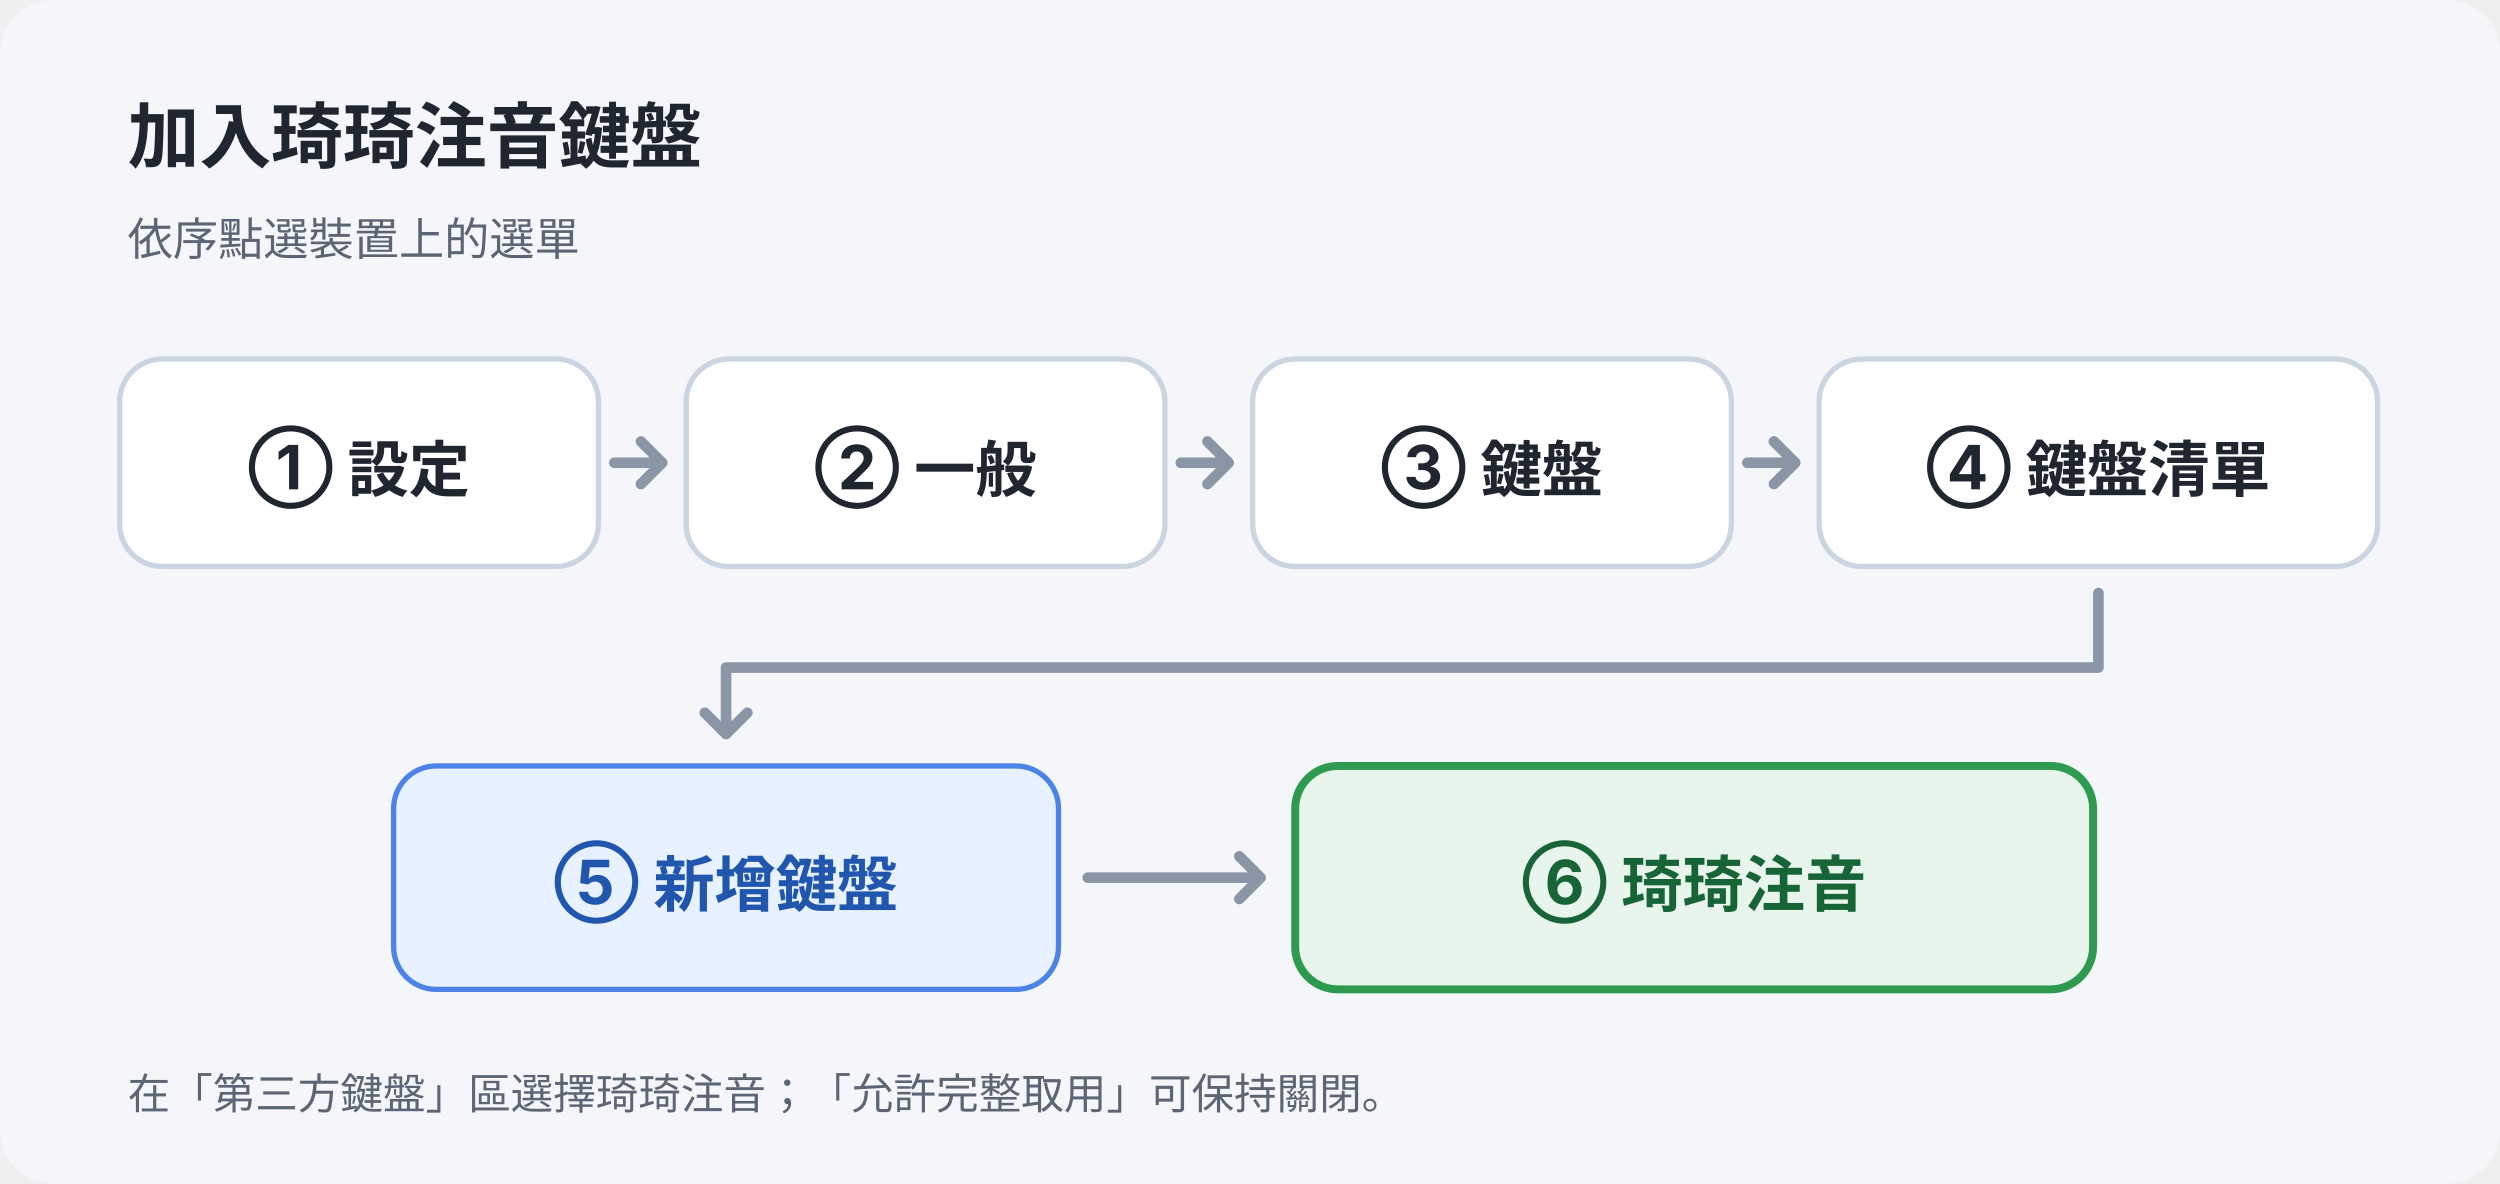
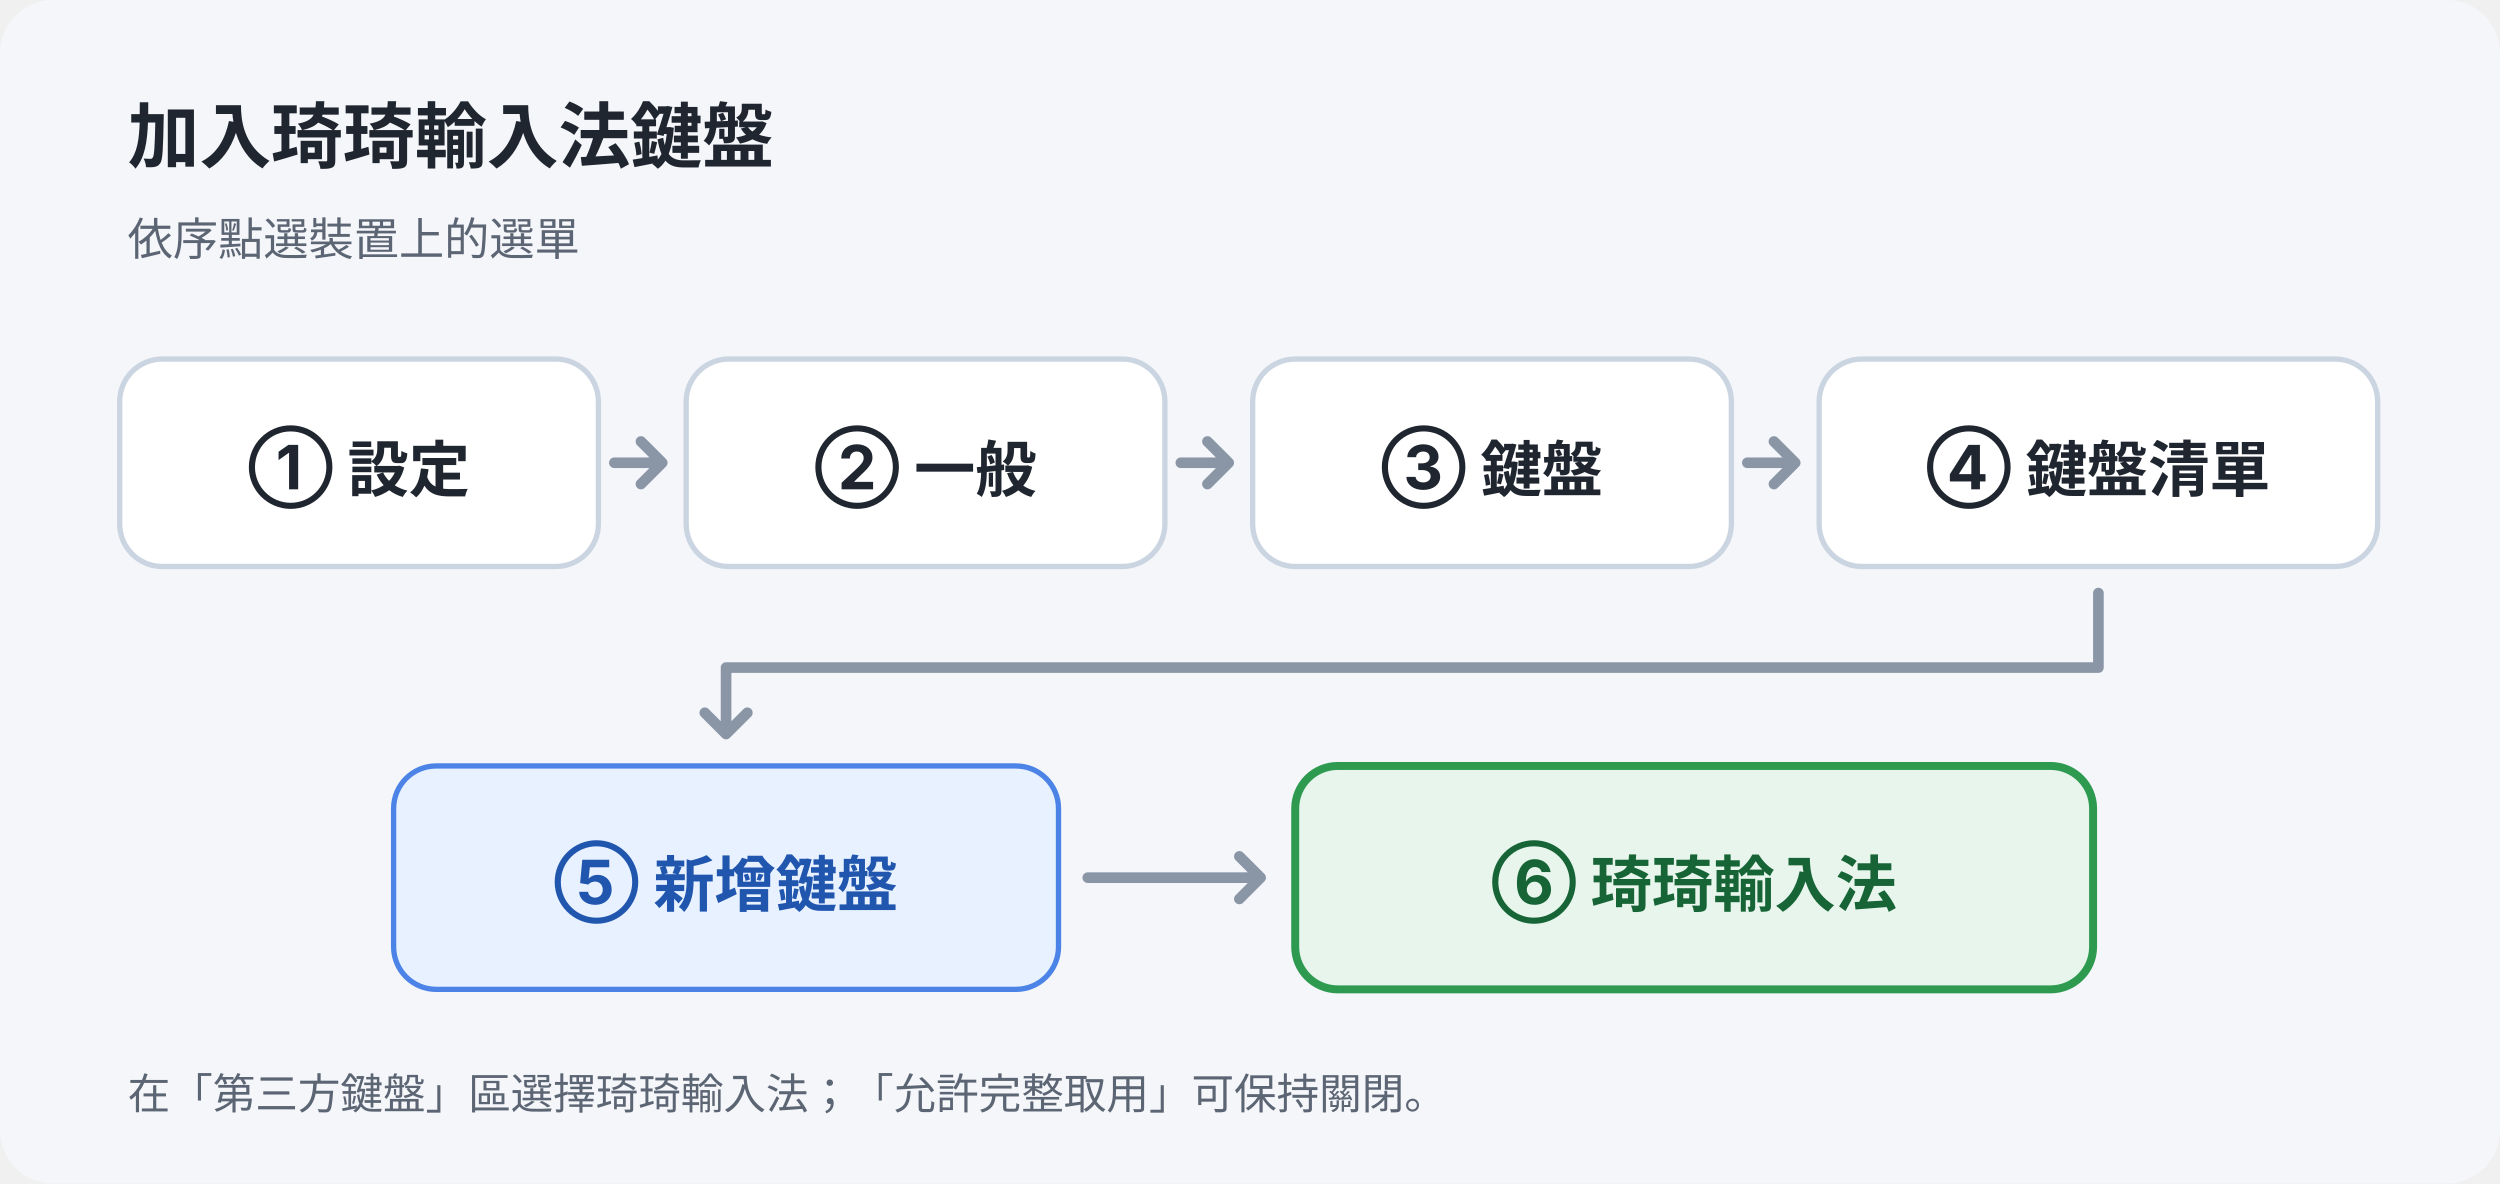
<svg xmlns="http://www.w3.org/2000/svg" viewBox="0 0 940 445" role="img" aria-labelledby="title desc">
  <rect width="940" height="445" rx="20" fill="#f4f6fa" />
-   <text x="48" y="61" font-family="-apple-system, BlinkMacSystemFont, 'Noto Sans TC', sans-serif" font-size="27" font-weight="700" fill="#202630">加入琦琦注音鍵盤</text>
+   <text x="48" y="61" font-family="-apple-system, BlinkMacSystemFont, 'Noto Sans TC', sans-serif" font-size="27" font-weight="700" fill="#202630">加入琦琦輸入法鍵盤</text>
  <text x="48" y="96" font-family="-apple-system, BlinkMacSystemFont, 'Noto Sans TC', sans-serif" font-size="17" fill="#5c6573">依序點選裝置上的選單</text>
  <g font-family="-apple-system, BlinkMacSystemFont, 'Noto Sans TC', sans-serif" font-size="23" font-weight="700" text-anchor="middle">
    <rect x="45" y="135" width="180" height="78" rx="16" fill="white" stroke="#cbd5e1" stroke-width="2" />
    <text x="135" y="184" fill="#202630">① 設定</text>
    <rect x="258" y="135" width="180" height="78" rx="16" fill="white" stroke="#cbd5e1" stroke-width="2" />
    <text x="348" y="184" fill="#202630">② 一般</text>
    <rect x="471" y="135" width="180" height="78" rx="16" fill="white" stroke="#cbd5e1" stroke-width="2" />
    <text x="561" y="184" fill="#202630">③ 鍵盤</text>
    <rect x="684" y="135" width="210" height="78" rx="16" fill="white" stroke="#cbd5e1" stroke-width="2" />
    <text x="789" y="184" fill="#202630">④ 鍵盤清單</text>
    <rect x="148" y="288" width="250" height="84" rx="16" fill="#e8f1ff" stroke="#4c83e6" stroke-width="2" />
    <text x="273" y="340" fill="#2056ae">⑤ 新增鍵盤</text>
    <rect x="487" y="288" width="300" height="84" rx="16" fill="#e8f5ec" stroke="#2d9a50" stroke-width="3" />
-     <text x="637" y="340" fill="#176536">⑥ 琦琦注音</text>
+     <text x="637" y="340" fill="#176536">⑥ 琦琦輸入法</text>
  </g>
  <g fill="none" stroke="#8a95a6" stroke-width="4" stroke-linecap="round" stroke-linejoin="round">
    <path d="M231 174h17m-7-8 8 8-8 8" />
    <path d="M444 174h17m-7-8 8 8-8 8" />
    <path d="M657 174h17m-7-8 8 8-8 8" />
    <path d="M789 223v28H273v25m-8-8 8 8 8-8" />
    <path d="M409 330h65m-8-8 8 8-8 8" />
  </g>
-   <text x="48" y="417" font-family="-apple-system, BlinkMacSystemFont, 'Noto Sans TC', sans-serif" font-size="16" fill="#5c6573">在「第三方鍵盤」區選擇琦琦注音；「允許完整取用」可保持關閉。</text>
+   <text x="48" y="417" font-family="-apple-system, BlinkMacSystemFont, 'Noto Sans TC', sans-serif" font-size="16" fill="#5c6573">在「第三方鍵盤」區選擇琦琦輸入法；「允許完整取用」可保持關閉。</text>
</svg>
